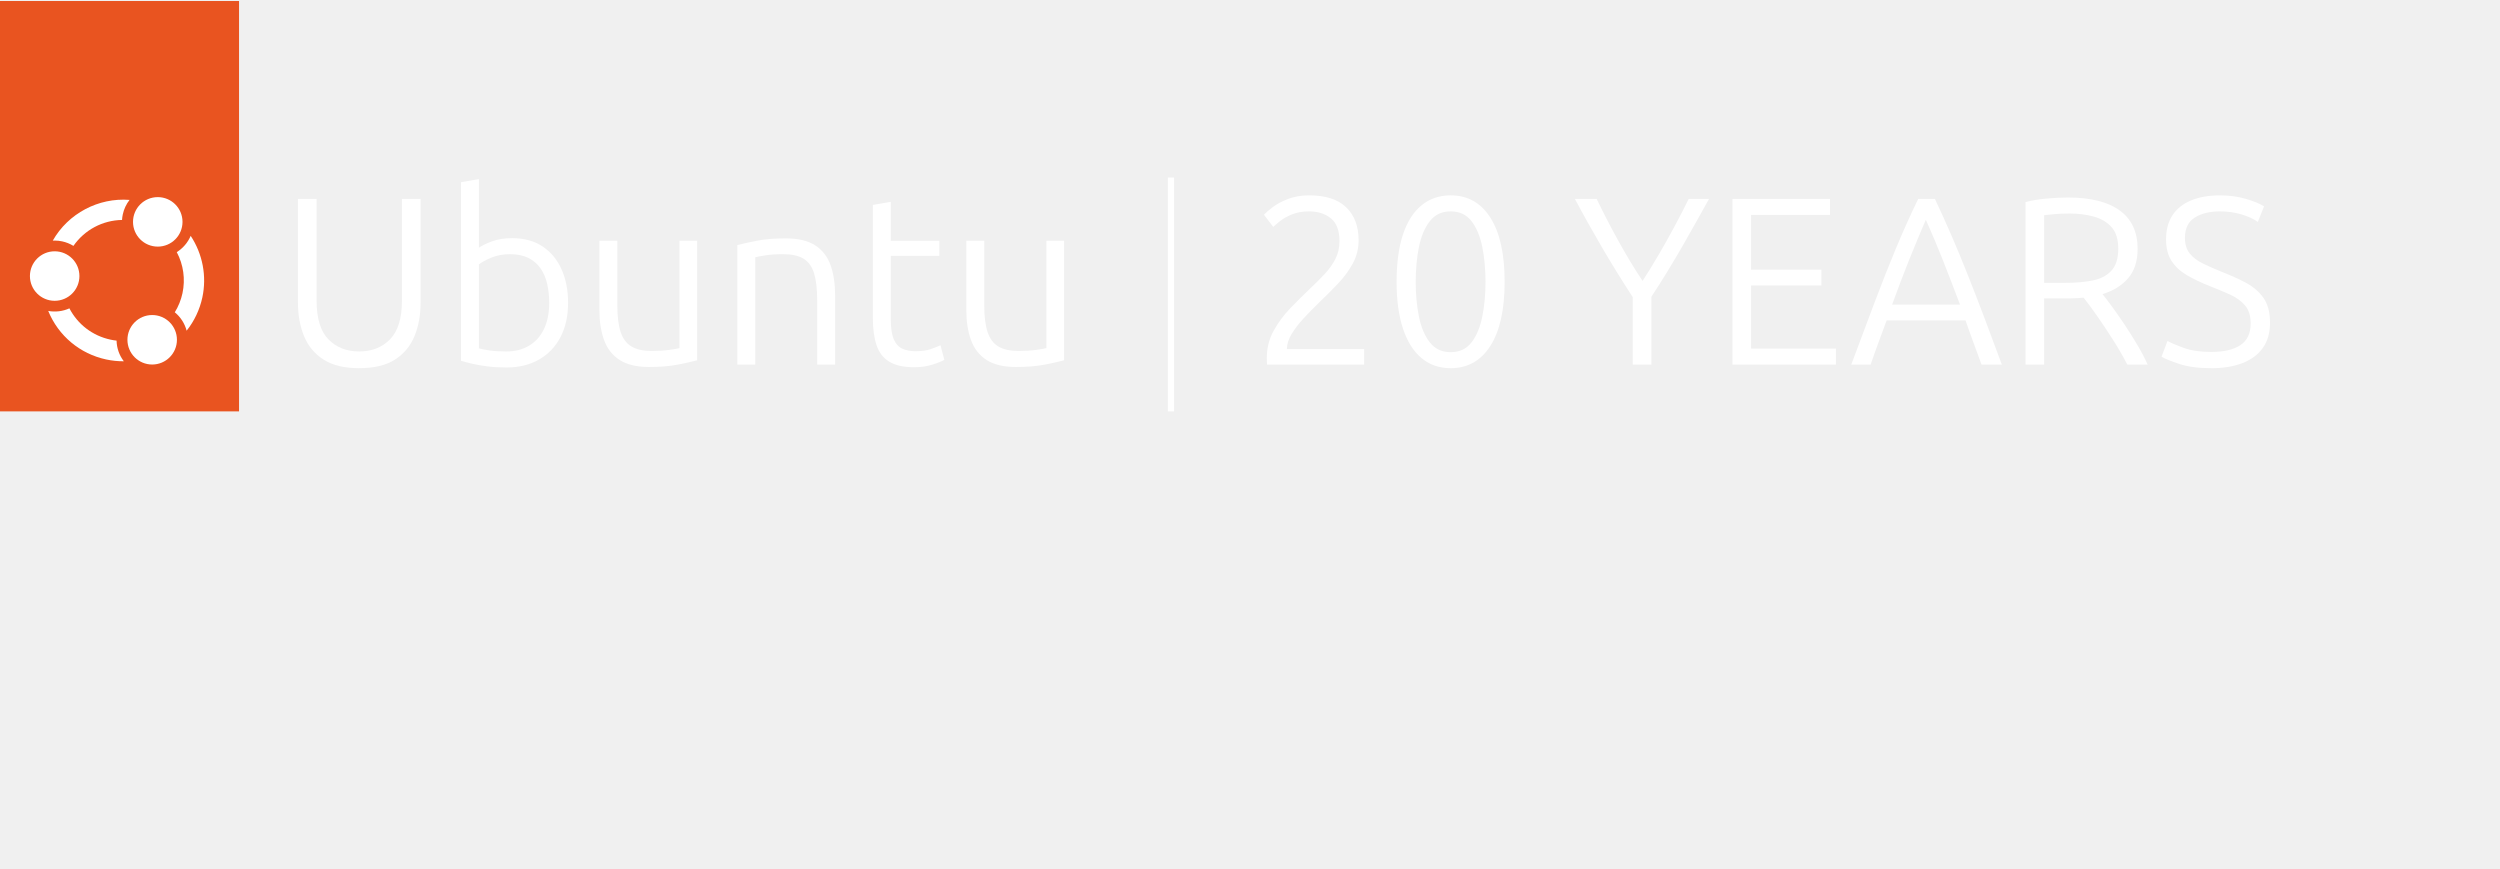
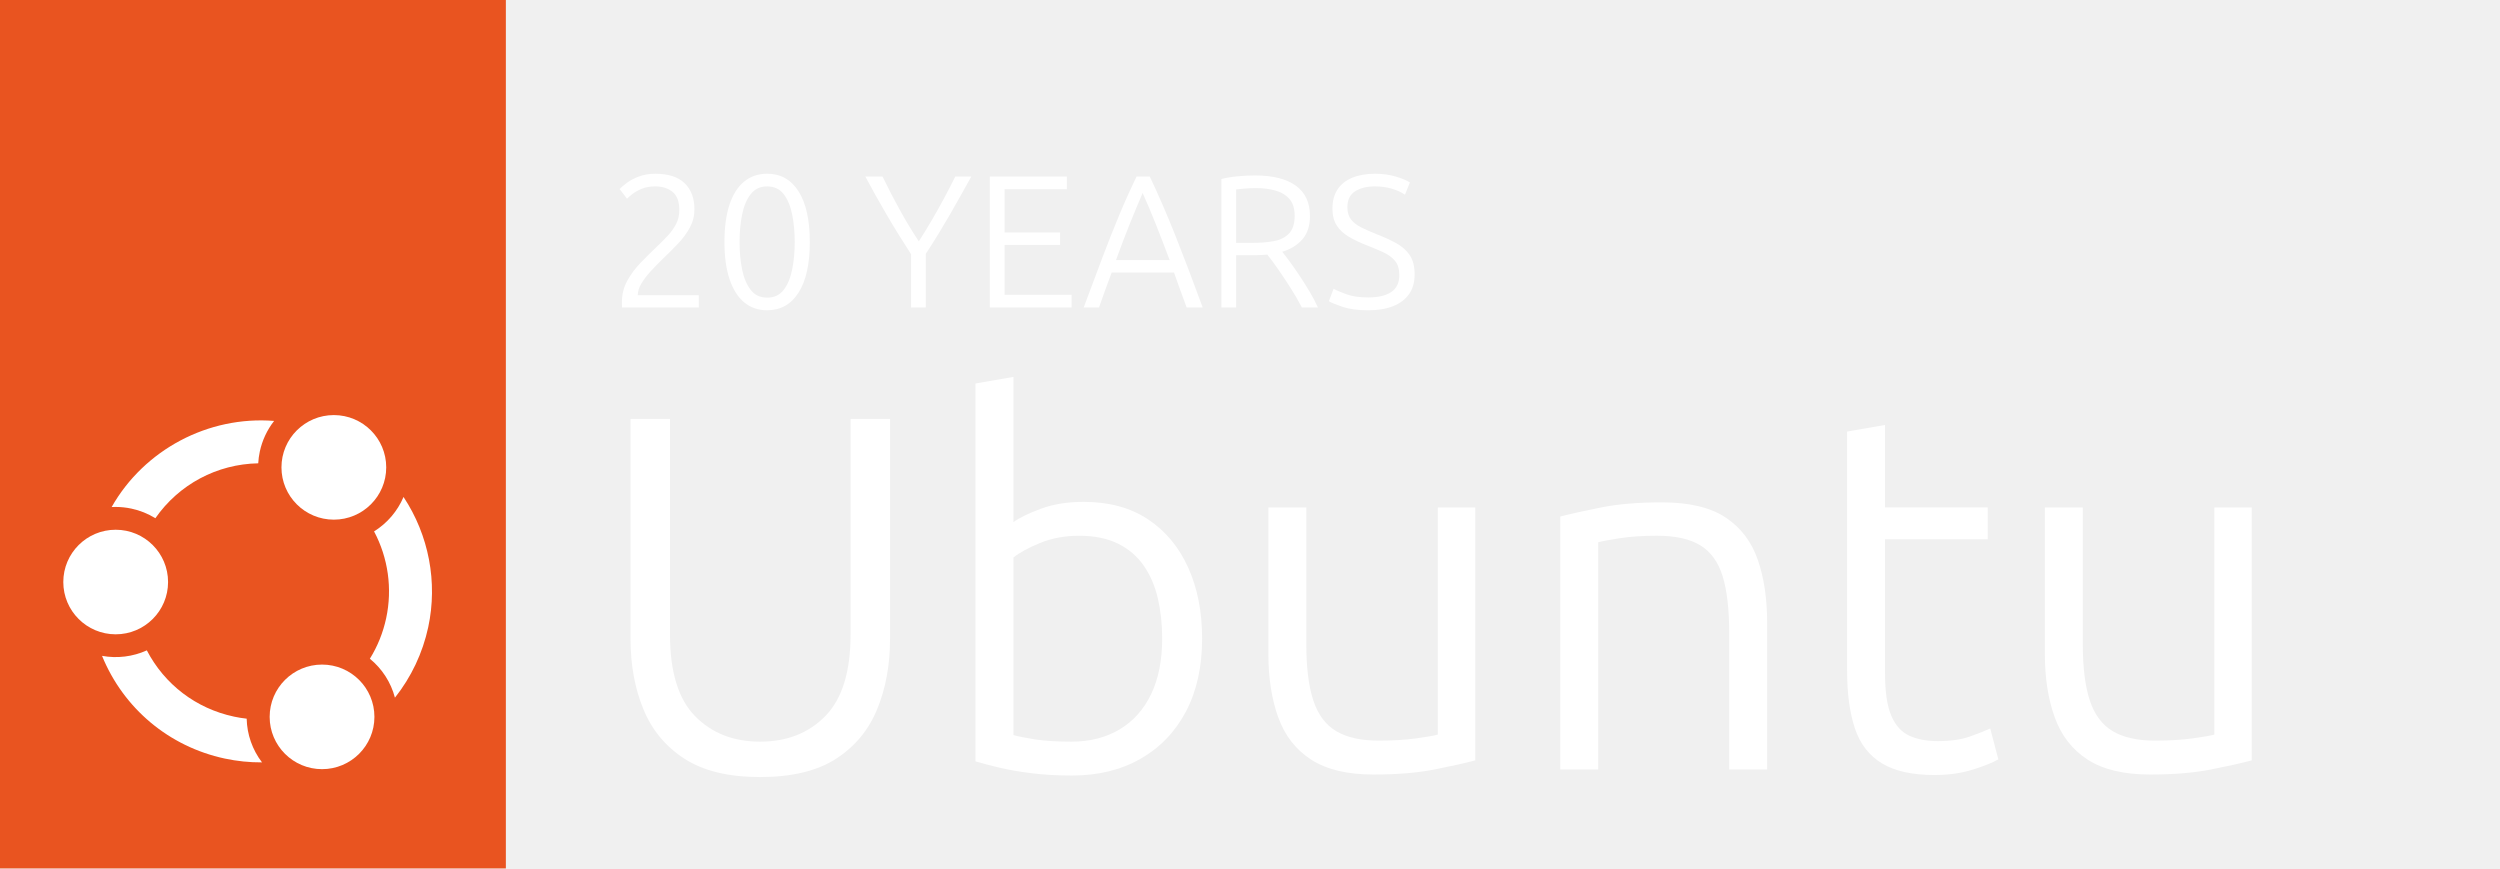
<svg xmlns="http://www.w3.org/2000/svg" id="Layer_1" viewBox="0 0 190 66">
-   <rect y=".077" width="18.167" height="31.188" fill="#e95420" />
-   <circle cx="4.155" cy="20.98" r="1.881" fill="#fff" />
-   <circle cx="11.99" cy="16.862" r="1.881" fill="#fff" />
-   <path d="M8.398,25.812c-1.355-.29-2.488-1.154-3.124-2.378-.501.228-1.066.297-1.609.197.771,1.888,2.404,3.26,4.409,3.689.44.094.889.14,1.336.137-.346-.453-.538-1-.551-1.57-.155-.017-.31-.042-.461-.075Z" fill="#fff" />
-   <circle cx="11.566" cy="25.823" r="1.881" fill="#fff" />
-   <path d="M14.184,25.133c.585-.736.997-1.606,1.195-2.531.346-1.613.023-3.304-.887-4.677-.217.509-.585.94-1.058,1.237.508.955.662,2.057.435,3.117-.111.519-.308,1.008-.585,1.455.442.362.755.85.9,1.399Z" fill="#fff" />
-   <path d="M4.01,18.287c.048-.003.096-.004.143-.004.19,0,.38.02.568.06.307.066.595.182.859.345.847-1.216,2.214-1.946,3.695-1.972.008-.142.027-.283.057-.423.086-.402.263-.778.514-1.1-2.366-.187-4.665,1.032-5.835,3.093Z" fill="#fff" />
-   <rect x="2.163" y="14.801" width="13.845" height="13.819" fill="none" />
-   <path d="M27.296,27.982c-1.126,0-2.029-.218-2.707-.654-.678-.436-1.172-1.029-1.481-1.78-.309-.751-.463-1.593-.463-2.525v-7.903h1.417v7.739c0,1.344.3,2.323.899,2.934.599.612,1.378.917,2.334.917.969,0,1.753-.309,2.353-.927.599-.618.899-1.592.899-2.925v-7.739h1.417v7.903c0,.933-.154,1.774-.463,2.525-.309.751-.802,1.344-1.481,1.78-.678.436-1.587.654-2.725.654Z" fill="#fff" />
-   <path d="M38.505,27.928c-.533,0-1.017-.027-1.453-.082-.436-.054-.821-.121-1.154-.2-.333-.079-.621-.154-.863-.227v-13.571l1.363-.236v5.214c.218-.157.548-.318.99-.481.442-.164.954-.245,1.535-.245.908,0,1.677.209,2.307.627.63.418,1.111.996,1.444,1.735.333.739.5,1.587.5,2.543,0,1.017-.194,1.892-.581,2.625-.388.733-.933,1.299-1.635,1.699-.703.4-1.52.599-2.453.599ZM38.487,26.711c.654,0,1.226-.145,1.717-.436.491-.291.869-.711,1.135-1.263.266-.551.4-1.22.4-2.007,0-.509-.052-.987-.154-1.435-.103-.448-.273-.842-.509-1.181-.236-.339-.545-.602-.927-.79-.381-.188-.845-.282-1.39-.282-.521,0-.993.088-1.417.263-.424.176-.739.348-.945.518v6.377c.17.049.427.1.772.154.345.055.784.082,1.317.082Z" fill="#fff" />
-   <path d="M49.333,27.891c-.945,0-1.693-.179-2.244-.536-.551-.357-.945-.863-1.181-1.517-.236-.654-.354-1.411-.354-2.271v-5.269h1.363v4.905c0,.848.085,1.526.254,2.035.169.509.445.875.827,1.099.381.224.887.336,1.517.336.509,0,.96-.027,1.353-.082.393-.055.651-.1.772-.136v-8.157h1.344v9.084c-.363.097-.851.206-1.462.327-.612.121-1.342.182-2.189.182Z" fill="#fff" />
-   <path d="M56.037,27.71v-9.084c.375-.097.866-.206,1.472-.327.605-.121,1.332-.182,2.18-.182.981,0,1.744.182,2.289.545.545.363.929.869,1.154,1.517.224.648.336,1.402.336,2.262v5.269h-1.363v-4.887c0-.86-.079-1.544-.236-2.053-.158-.509-.424-.878-.799-1.108-.376-.23-.896-.345-1.562-.345-.509,0-.957.03-1.344.091-.388.061-.642.109-.763.145v8.157h-1.363Z" fill="#fff" />
-   <path d="M69.48,27.91c-.799,0-1.429-.139-1.889-.418-.46-.278-.784-.696-.972-1.254-.188-.557-.282-1.254-.282-2.089v-8.575l1.363-.236v2.961h3.688v1.145h-3.688v4.814c0,.666.075,1.175.227,1.526.151.351.369.59.654.718.284.127.621.191,1.008.191.46,0,.845-.055,1.154-.163.309-.109.554-.206.736-.291l.291,1.108c-.182.109-.481.23-.899.363s-.881.2-1.39.2Z" fill="#fff" />
-   <path d="M77.219,27.891c-.945,0-1.693-.179-2.244-.536-.551-.357-.945-.863-1.181-1.517-.236-.654-.354-1.411-.354-2.271v-5.269h1.363v4.905c0,.848.085,1.526.254,2.035.169.509.445.875.827,1.099.381.224.887.336,1.517.336.509,0,.96-.027,1.353-.082.393-.055.651-.1.772-.136v-8.157h1.344v9.084c-.363.097-.851.206-1.462.327-.612.121-1.342.182-2.189.182Z" fill="#fff" />
-   <path d="M96.295,27.71c0-.036-.003-.097-.009-.182-.006-.085-.009-.188-.009-.309,0-.763.173-1.456.518-2.08.345-.624.772-1.199,1.281-1.726.509-.527,1.005-1.02,1.49-1.481.412-.388.784-.76,1.117-1.117.333-.357.602-.736.808-1.135.206-.4.309-.848.309-1.344,0-.811-.218-1.393-.654-1.744-.436-.351-.987-.527-1.653-.527-.497,0-.93.076-1.299.227-.37.152-.672.321-.908.509-.236.188-.409.336-.518.445l-.709-.927c.133-.145.354-.336.663-.572s.699-.445,1.172-.627c.472-.182,1.005-.273,1.599-.273,1.247,0,2.186.303,2.816.908.63.606.945,1.441.945,2.507,0,.63-.145,1.214-.436,1.753-.291.539-.669,1.054-1.135,1.544-.466.491-.954.978-1.462,1.462-.388.376-.769.766-1.145,1.172-.376.406-.681.806-.917,1.199-.236.394-.354.772-.354,1.135h5.868v1.181h-7.376Z" fill="#fff" />
-   <path d="M110.247,27.982c-.86,0-1.596-.254-2.207-.763-.612-.509-1.081-1.25-1.408-2.226-.327-.975-.491-2.165-.491-3.57,0-1.417.16-2.613.481-3.588.321-.975.79-1.717,1.408-2.225.618-.509,1.356-.763,2.216-.763,1.296,0,2.304.566,3.025,1.699.72,1.133,1.081,2.759,1.081,4.878,0,2.107-.361,3.727-1.081,4.86-.721,1.133-1.729,1.699-3.025,1.699ZM110.247,26.765c.678,0,1.208-.248,1.59-.745.381-.496.654-1.151.817-1.962.164-.811.245-1.69.245-2.634,0-.957-.082-1.841-.245-2.652-.163-.811-.436-1.465-.817-1.962-.382-.496-.912-.745-1.59-.745-.666,0-1.193.248-1.581.745-.388.497-.663,1.151-.827,1.962-.164.812-.245,1.696-.245,2.652,0,.945.082,1.823.245,2.634.163.812.439,1.466.827,1.962.388.497.914.745,1.581.745Z" fill="#fff" />
-   <path d="M124.09,27.71v-5.123c-.424-.654-.833-1.299-1.226-1.935-.394-.636-.772-1.265-1.135-1.889-.363-.624-.715-1.238-1.054-1.844-.339-.605-.666-1.205-.981-1.799h1.653c.496,1.03,1.041,2.083,1.635,3.161.593,1.078,1.211,2.101,1.853,3.07.424-.654.838-1.329,1.244-2.026.406-.696.799-1.399,1.181-2.107.381-.709.742-1.408,1.081-2.098h1.544c-.327.581-.66,1.178-.999,1.789-.339.612-.688,1.226-1.045,1.844-.357.618-.73,1.244-1.117,1.88-.388.636-.793,1.275-1.217,1.917v5.16h-1.417Z" fill="#fff" />
-   <path d="M131.666,27.71v-12.59h7.412v1.217h-5.995v4.16h5.341v1.199h-5.341v4.796h6.449v1.217h-7.866Z" fill="#fff" />
-   <path d="M140.695,27.71c.654-1.756,1.254-3.355,1.799-4.796.545-1.441,1.081-2.795,1.608-4.06.527-1.265,1.087-2.51,1.68-3.733h1.272c.436.921.857,1.85,1.263,2.789.406.939.808,1.911,1.208,2.916.4,1.005.814,2.074,1.244,3.206.43,1.133.887,2.359,1.372,3.679h-1.544c-.218-.605-.43-1.184-.636-1.735-.206-.551-.4-1.093-.581-1.626h-5.995c-.194.533-.394,1.075-.6,1.626-.206.551-.412,1.13-.618,1.735h-1.472ZM143.801,23.15h5.16c-.23-.605-.454-1.193-.672-1.762-.218-.569-.433-1.12-.645-1.653-.212-.533-.424-1.051-.636-1.553-.212-.502-.427-.996-.645-1.481-.206.485-.415.978-.627,1.481-.212.503-.424,1.021-.636,1.553-.212.533-.427,1.084-.645,1.653-.218.569-.436,1.157-.654,1.762Z" fill="#fff" />
-   <path d="M153.939,27.71v-12.354c.46-.121.987-.209,1.581-.263.593-.055,1.138-.082,1.635-.082,1.732,0,3.049.33,3.951.99.902.66,1.353,1.632,1.353,2.916,0,.933-.242,1.678-.727,2.235-.485.557-1.133.957-1.944,1.199.206.254.457.584.754.99.297.406.609.854.936,1.344.327.491.645.996.954,1.517.309.521.572,1.024.79,1.508h-1.544c-.327-.63-.694-1.263-1.099-1.898-.406-.636-.802-1.232-1.19-1.789-.388-.557-.733-1.023-1.035-1.399-.17.012-.342.024-.518.036-.176.012-.348.018-.518.018h-1.962v5.032h-1.417ZM155.356,21.497h1.599c.763,0,1.447-.057,2.053-.173.605-.115,1.087-.36,1.444-.736.357-.375.536-.938.536-1.69,0-.714-.173-1.263-.518-1.644-.345-.381-.799-.648-1.363-.799-.563-.151-1.166-.227-1.808-.227-.424,0-.799.015-1.126.045-.327.03-.6.058-.818.082v5.141Z" fill="#fff" />
-   <path d="M168.054,27.982c-.981,0-1.796-.109-2.443-.327-.648-.218-1.093-.4-1.335-.545l.454-1.199c.254.145.663.321,1.226.527.563.206,1.263.309,2.098.309.957,0,1.696-.173,2.216-.518.521-.345.781-.893.781-1.644,0-.581-.143-1.038-.427-1.372-.285-.333-.66-.605-1.126-.817-.466-.212-.978-.427-1.535-.645-.678-.266-1.269-.548-1.771-.845-.503-.297-.89-.66-1.163-1.09-.273-.43-.409-.972-.409-1.626,0-.727.164-1.338.491-1.835.327-.496.799-.872,1.417-1.126.618-.254,1.35-.381,2.198-.381.702,0,1.353.088,1.953.263.599.176,1.063.366,1.39.572l-.472,1.181c-.351-.242-.778-.436-1.281-.581-.503-.145-1.039-.218-1.608-.218-.775,0-1.411.158-1.908.472-.497.315-.745.83-.745,1.544,0,.485.121.878.363,1.181.242.303.575.557.999.763.424.206.902.418,1.435.636.69.267,1.311.548,1.862.845.551.297.99.678,1.317,1.145.327.466.491,1.093.491,1.88,0,.763-.182,1.399-.545,1.908-.363.509-.878.893-1.544,1.154-.666.26-1.46.391-2.38.391Z" fill="#fff" />
-   <path d="M88.994,31.265V13.491" fill="none" stroke="#fff" stroke-miterlimit="10" stroke-width=".468" />
+   <rect width="38.445" height="66" fill="#e95420" />
+   <ellipse cx="8.792" cy="44.234" rx="3.981" ry="3.974" fill="#fff" />
+   <ellipse cx="25.372" cy="35.52" rx="3.981" ry="3.974" fill="#fff" />
+   <path d="M17.771,54.46c-2.868-.613-5.265-2.442-6.612-5.033-1.061.482-2.255.629-3.404.418,1.631,3.995,5.088,6.898,9.331,7.806.931.199,1.881.296,2.827.29-.731-.959-1.138-2.116-1.166-3.322-.328-.036-.655-.089-.977-.158Z" fill="#fff" />
+   <ellipse cx="24.475" cy="54.482" rx="3.981" ry="3.974" fill="#fff" />
+   <path d="M30.015,53.023c1.238-1.557,2.109-3.399,2.53-5.356.733-3.413.048-6.993-1.877-9.897-.458,1.078-1.237,1.99-2.239,2.617,1.074,2.021,1.401,4.354.92,6.597-.236,1.098-.652,2.133-1.239,3.079.936.767,1.599,1.799,1.905,2.96Z" fill="#fff" />
+   <path d="M8.485,38.535c.101-.006.202-.008.303-.008.402,0,.804.043,1.202.128.649.139,1.259.384,1.817.73,1.792-2.573,4.684-4.117,7.818-4.173.017-.3.057-.6.12-.894.183-.851.556-1.647,1.088-2.328-5.006-.396-9.871,2.183-12.349,6.546Z" fill="#fff" />
+   <rect x="4.578" y="31.159" width="29.299" height="29.243" fill="none" />
+   <path d="M47.278,23.367c0-.029-.002-.076-.007-.143s-.007-.148-.007-.244c0-.603.136-1.151.409-1.644.273-.493.61-.947,1.012-1.364.402-.416.794-.806,1.177-1.17.325-.306.619-.6.883-.883.263-.282.476-.581.639-.897.163-.316.244-.67.244-1.062,0-.641-.172-1.101-.517-1.378-.344-.277-.78-.416-1.306-.416-.393,0-.734.06-1.026.179-.292.12-.531.254-.718.402s-.323.266-.409.352l-.56-.732c.105-.115.28-.266.524-.452.244-.187.553-.352.926-.495.373-.143.794-.215,1.263-.215.986,0,1.727.239,2.225.718.497.479.747,1.139.747,1.981,0,.498-.115.96-.345,1.385-.23.426-.529.832-.897,1.22-.369.388-.754.773-1.155,1.156-.306.297-.608.605-.904.926s-.538.636-.725.947c-.187.311-.28.61-.28.897h4.637v.933h-5.828Z" fill="#fff" />
+   <path d="M58.303,23.582c-.68,0-1.261-.201-1.744-.603-.483-.402-.854-.988-1.113-1.759-.258-.77-.388-1.711-.388-2.821,0-1.12.127-2.065.38-2.835.253-.77.624-1.357,1.112-1.759s1.072-.603,1.751-.603c1.024,0,1.821.448,2.39,1.342.569.895.854,2.18.854,3.854,0,1.665-.285,2.945-.854,3.84-.569.895-1.366,1.342-2.39,1.342ZM58.303,22.621c.536,0,.955-.196,1.256-.588s.517-.909.646-1.55c.129-.641.194-1.335.194-2.082,0-.756-.065-1.455-.194-2.096-.129-.641-.344-1.158-.646-1.55-.301-.392-.72-.588-1.256-.588-.526,0-.943.196-1.249.588-.306.393-.524.909-.653,1.55-.129.641-.194,1.34-.194,2.096,0,.746.065,1.441.194,2.082.129.641.347,1.158.653,1.55.306.393.723.588,1.249.588Z" fill="#fff" />
+   <path d="M69.241,23.367v-4.048c-.335-.517-.658-1.026-.969-1.529-.311-.502-.61-1-.897-1.493-.287-.493-.565-.978-.833-1.457-.268-.478-.526-.952-.775-1.421h1.306c.392.814.823,1.646,1.292,2.498.469.852.957,1.66,1.464,2.426.335-.517.663-1.05.983-1.601.32-.55.632-1.105.933-1.665s.586-1.112.854-1.658h1.22c-.258.46-.522.931-.79,1.414-.268.483-.543.969-.825,1.457-.282.488-.577.983-.883,1.486-.306.502-.627,1.007-.962,1.515v4.077h-1.12Z" fill="#fff" />
+   <path d="M75.227,23.367v-9.948h5.857v.962h-4.737v3.287h4.22v.947h-4.22v3.79h5.096v.962h-6.216Z" fill="#fff" />
+   <path d="M82.361,23.367c.517-1.387.99-2.651,1.421-3.79.431-1.139.854-2.208,1.27-3.208.416-1.0.859-1.983,1.328-2.95h1.005c.344.727.677,1.462.998,2.204.32.742.639,1.51.955,2.304.316.794.643,1.639.983,2.534.34.895.701,1.864,1.084,2.907h-1.22c-.172-.478-.34-.935-.502-1.371-.163-.435-.316-.863-.459-1.285h-4.737c-.153.421-.311.849-.474,1.285-.163.436-.325.893-.488,1.371h-1.163ZM84.816,19.764h4.077c-.182-.479-.359-.943-.531-1.393s-.342-.885-.51-1.306c-.168-.421-.335-.83-.502-1.227-.168-.397-.337-.787-.51-1.17-.163.383-.328.773-.495,1.17-.168.397-.335.806-.502,1.227-.168.422-.337.857-.51,1.306s-.344.914-.517,1.393Z" fill="#fff" />
+   <path d="M92.826,23.367v-9.761c.364-.095.78-.165,1.249-.208.469-.043.899-.064,1.292-.064,1.369,0,2.409.261,3.122.782.713.522,1.069,1.29,1.069,2.304,0,.737-.192,1.325-.574,1.766-.383.44-.895.756-1.536.947.163.201.361.462.596.782.234.321.481.675.739,1.063.258.387.51.787.754,1.199.244.412.452.809.625,1.191h-1.22c-.258-.497-.548-.998-.869-1.5s-.634-.974-.94-1.414c-.306-.44-.579-.809-.818-1.105-.134.01-.271.019-.409.029-.139.01-.275.015-.409.015h-1.55v3.976h-1.12ZM93.945,18.458h1.263c.603,0,1.144-.045,1.622-.136.479-.091.859-.285,1.141-.581.282-.296.423-.742.423-1.335,0-.564-.136-.997-.409-1.299-.273-.301-.632-.512-1.077-.632-.445-.12-.921-.179-1.428-.179-.335,0-.632.012-.89.036-.258.024-.474.045-.646.064v4.062Z" fill="#fff" />
+   <path d="M103.98,23.582c-.775,0-1.419-.086-1.931-.258-.512-.172-.864-.316-1.055-.431l.359-.947c.201.115.524.254.969.416.445.163.998.244,1.658.244.756,0,1.34-.136,1.751-.409.411-.273.617-.706.617-1.299,0-.46-.113-.82-.337-1.084-.225-.263-.522-.479-.89-.646-.369-.167-.773-.337-1.213-.509-.536-.21-1.003-.433-1.4-.667-.397-.235-.704-.522-.919-.861s-.323-.768-.323-1.285c0-.574.129-1.057.388-1.45.258-.392.632-.689,1.12-.89.488-.201,1.067-.302,1.737-.302.555,0,1.069.07,1.543.208.474.139.84.29,1.098.452l-.373.933c-.278-.191-.615-.344-1.012-.459-.397-.115-.821-.172-1.271-.172-.612,0-1.115.124-1.507.373-.393.249-.588.655-.588,1.22,0,.383.096.694.287.933.191.239.455.441.79.603.335.163.713.33,1.134.502.546.211,1.036.433,1.471.667.435.235.782.536,1.041.905.258.368.388.864.388,1.486,0,.603-.144,1.105-.431,1.507-.287.402-.694.706-1.22.912-.526.206-1.153.308-1.881.308Z" fill="#fff" />
+   <path d="M57.761,59.056c-2.384,0-4.293-.461-5.728-1.384-1.436-.923-2.48-2.178-3.133-3.768-.654-1.589-.98-3.37-.98-5.344v-16.723h2.999v16.378c0,2.845.634,4.915,1.903,6.209,1.269,1.295,2.915,1.941,4.94,1.941,2.05,0,3.71-.654,4.979-1.961,1.269-1.307,1.903-3.37,1.903-6.189v-16.378h2.999v16.723c0,1.974-.327,3.755-.98,5.344-.654,1.589-1.698,2.845-3.133,3.768-1.436.923-3.358,1.384-5.767,1.384Z" fill="#fff" />
+   <path d="M81.481,58.94c-1.128,0-2.153-.058-3.076-.173-.923-.115-1.737-.256-2.441-.423-.705-.166-1.314-.327-1.826-.48v-28.718l2.883-.5v11.034c.461-.333,1.159-.673,2.095-1.019.935-.346,2.018-.519,3.249-.519,1.922,0,3.55.442,4.883,1.326,1.332.884,2.351,2.109,3.056,3.672.705,1.564,1.057,3.358,1.057,5.382,0,2.153-.41,4.005-1.23,5.555-.82,1.551-1.974,2.749-3.46,3.595-1.487.846-3.217,1.268-5.19,1.268ZM81.443,56.365c1.384,0,2.595-.307,3.633-.923,1.038-.615,1.839-1.505,2.403-2.672.563-1.166.846-2.582.846-4.248,0-1.076-.109-2.089-.327-3.037-.218-.948-.577-1.781-1.076-2.499-.5-.717-1.153-1.275-1.961-1.672-.807-.397-1.788-.596-2.941-.596-1.102,0-2.102.186-2.999.558-.898.372-1.564.737-1.999,1.096v13.494c.359.102.903.211,1.634.327.731.115,1.659.173,2.787.173Z" fill="#fff" />
+   <path d="M104.394,58.864c-1.999,0-3.582-.379-4.748-1.134-1.167-.755-1.999-1.826-2.499-3.21-.5-1.384-.75-2.985-.75-4.806v-11.149h2.883v10.38c0,1.794.179,3.229.538,4.306.359,1.077.942,1.852,1.749,2.326.807.474,1.877.711,3.21.711,1.077,0,2.031-.058,2.864-.173.833-.115,1.378-.211,1.634-.288v-17.262h2.845v19.223c-.769.206-1.801.436-3.095.692-1.295.256-2.839.384-4.633.384Z" fill="#fff" />
+   <path d="M118.58,58.479v-19.223c.794-.205,1.832-.436,3.114-.692,1.281-.256,2.819-.384,4.613-.384,2.076,0,3.691.384,4.844,1.153,1.153.769,1.967,1.839,2.441,3.21.474,1.371.711,2.967.711,4.786v11.149h-2.883v-10.342c0-1.82-.167-3.268-.5-4.344-.333-1.077-.898-1.858-1.692-2.345-.795-.487-1.897-.731-3.306-.731-1.077,0-2.025.064-2.845.192-.82.129-1.359.231-1.615.308v17.262h-2.883Z" fill="#fff" />
+   <path d="M147.03,58.902c-1.692,0-3.025-.295-3.998-.884-.974-.589-1.66-1.473-2.057-2.653-.398-1.179-.596-2.653-.596-4.421v-18.146l2.883-.5v6.266h7.804v2.422h-7.804v10.188c0,1.41.16,2.486.48,3.229.32.744.781,1.249,1.384,1.519.602.269,1.313.403,2.134.403.974,0,1.788-.115,2.441-.346.654-.231,1.173-.436,1.557-.615l.615,2.345c-.384.231-1.019.487-1.903.769s-1.865.423-2.941.423Z" fill="#fff" />
+   <path d="M163.407,58.864c-1.999,0-3.582-.379-4.748-1.134-1.167-.755-1.999-1.826-2.499-3.21-.5-1.384-.75-2.985-.75-4.806v-11.149h2.883v10.38c0,1.794.179,3.229.538,4.306.359,1.077.942,1.852,1.749,2.326.807.474,1.877.711,3.21.711,1.077,0,2.031-.058,2.864-.173.833-.115,1.378-.211,1.634-.288v-17.262h2.845v19.223c-.769.206-1.801.436-3.095.692-1.295.256-2.839.384-4.633.384Z" fill="#fff" />
</svg>
